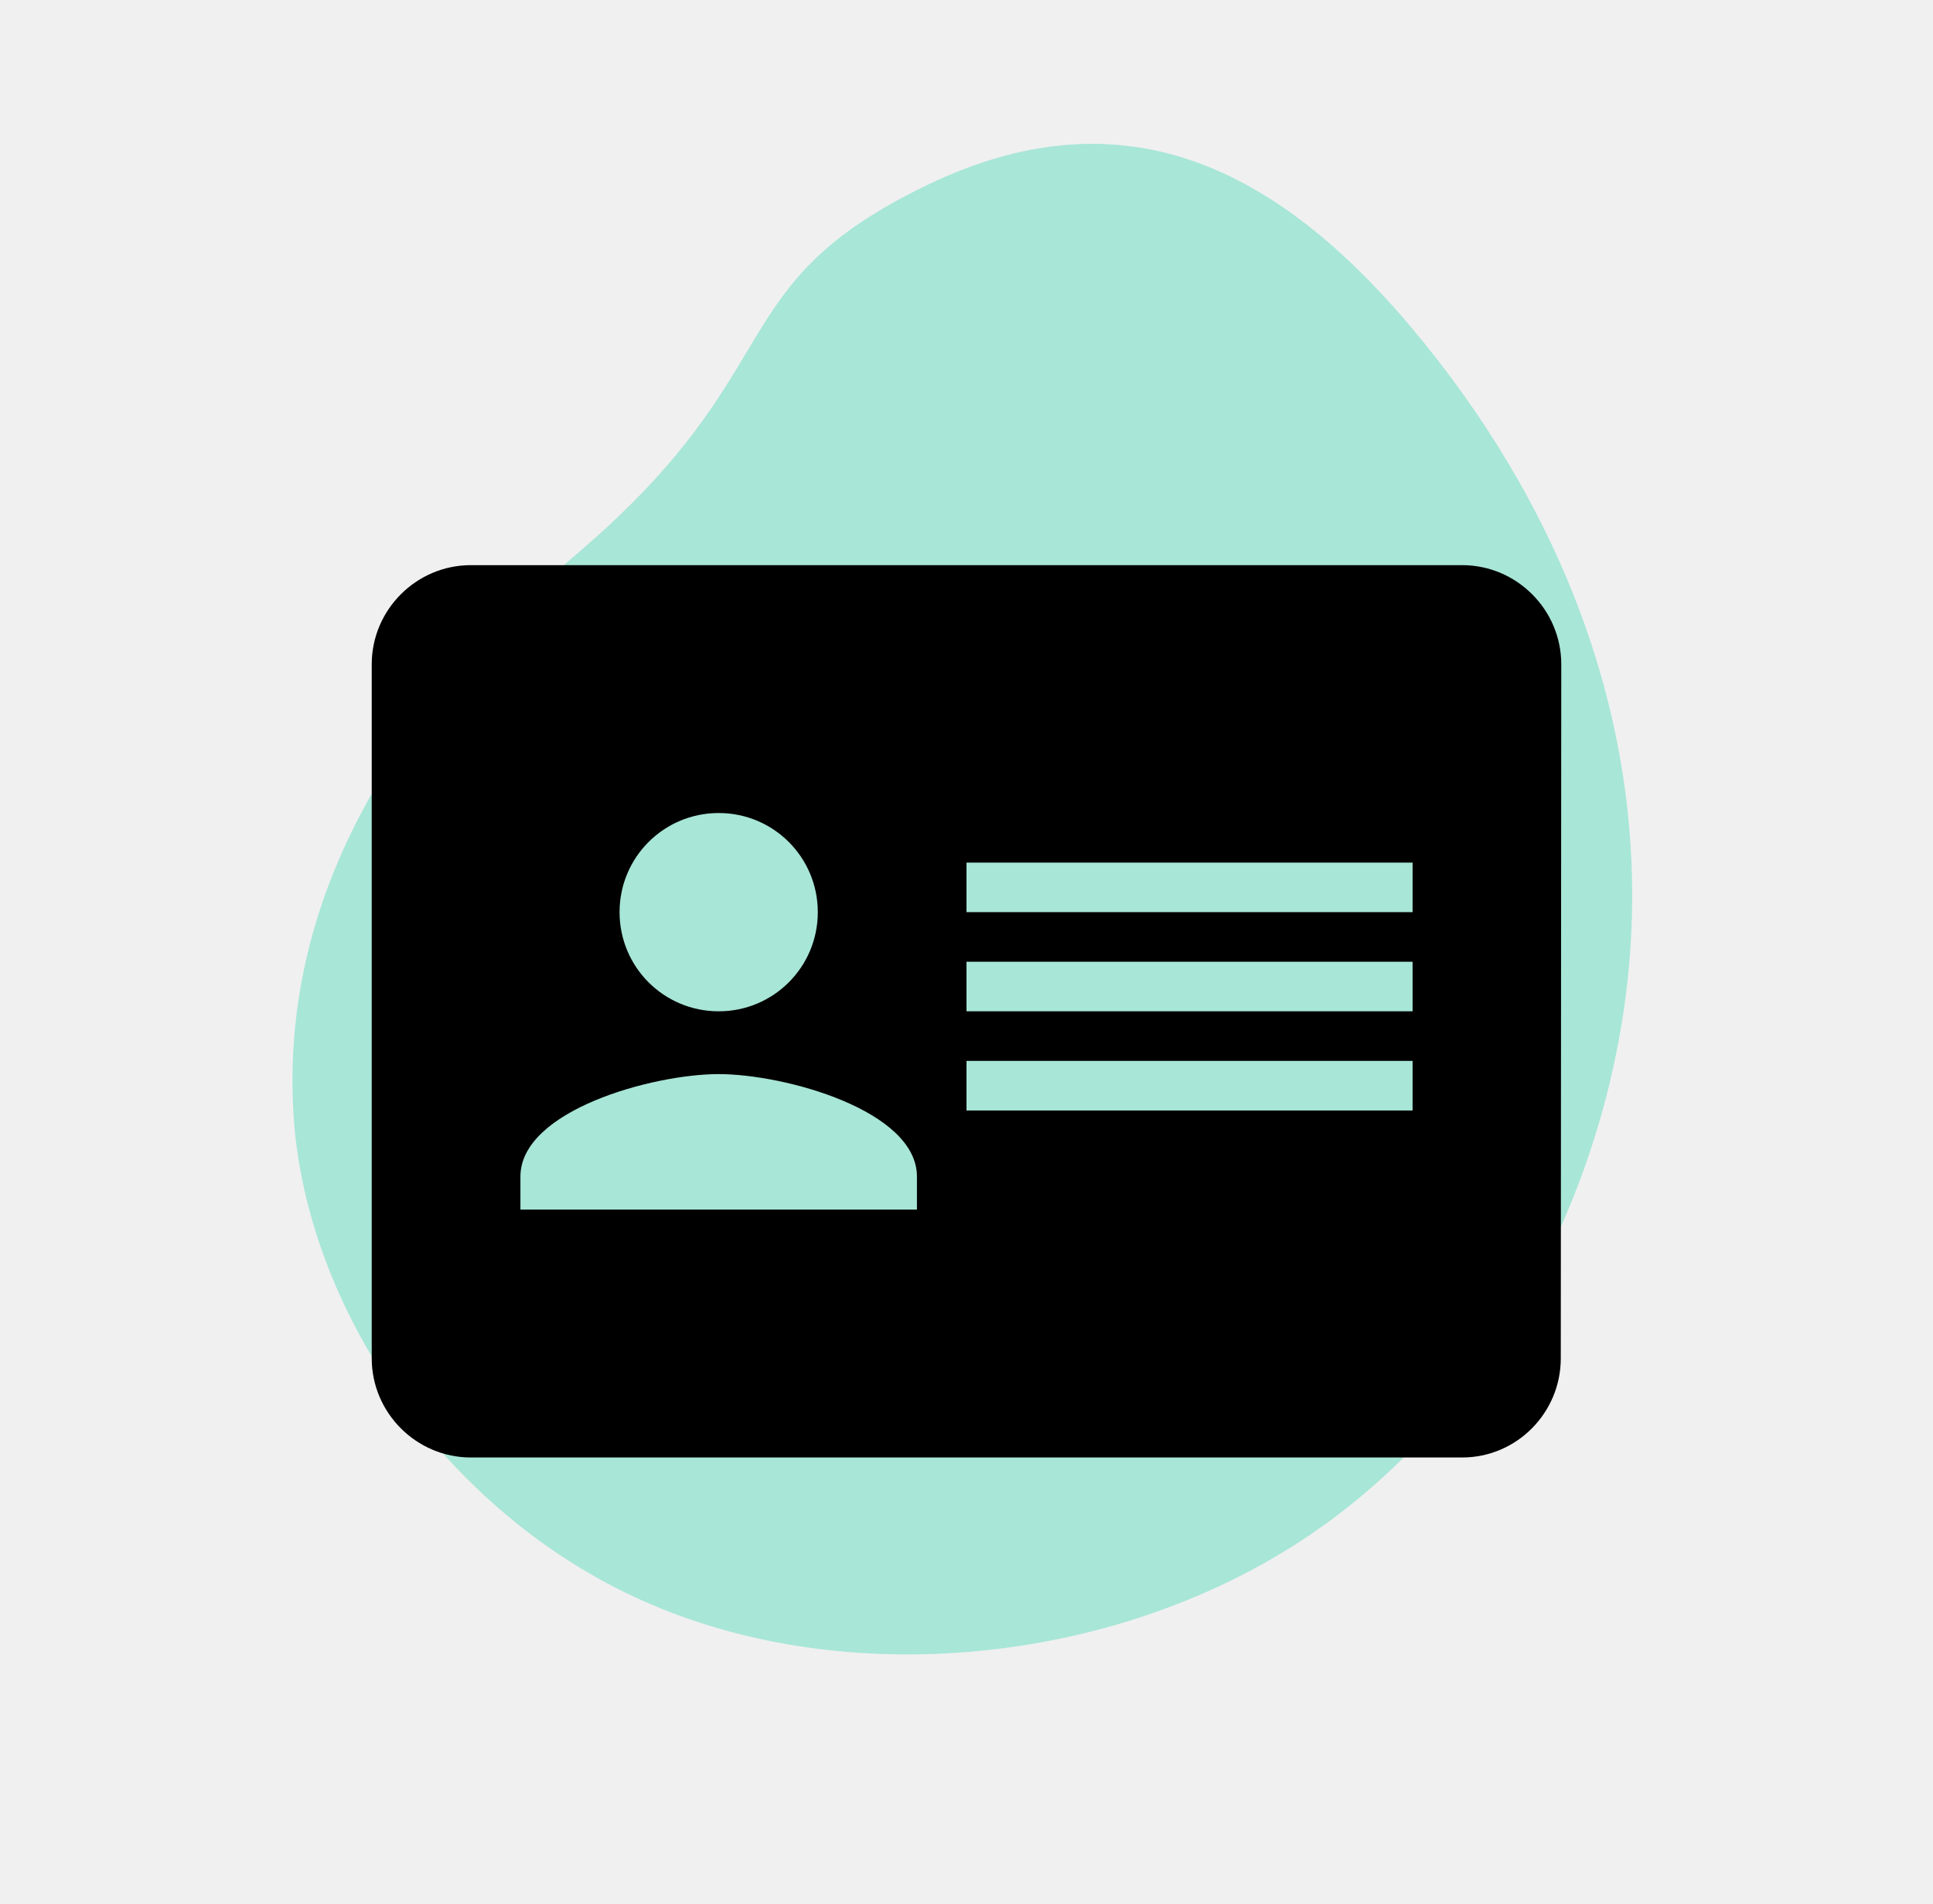
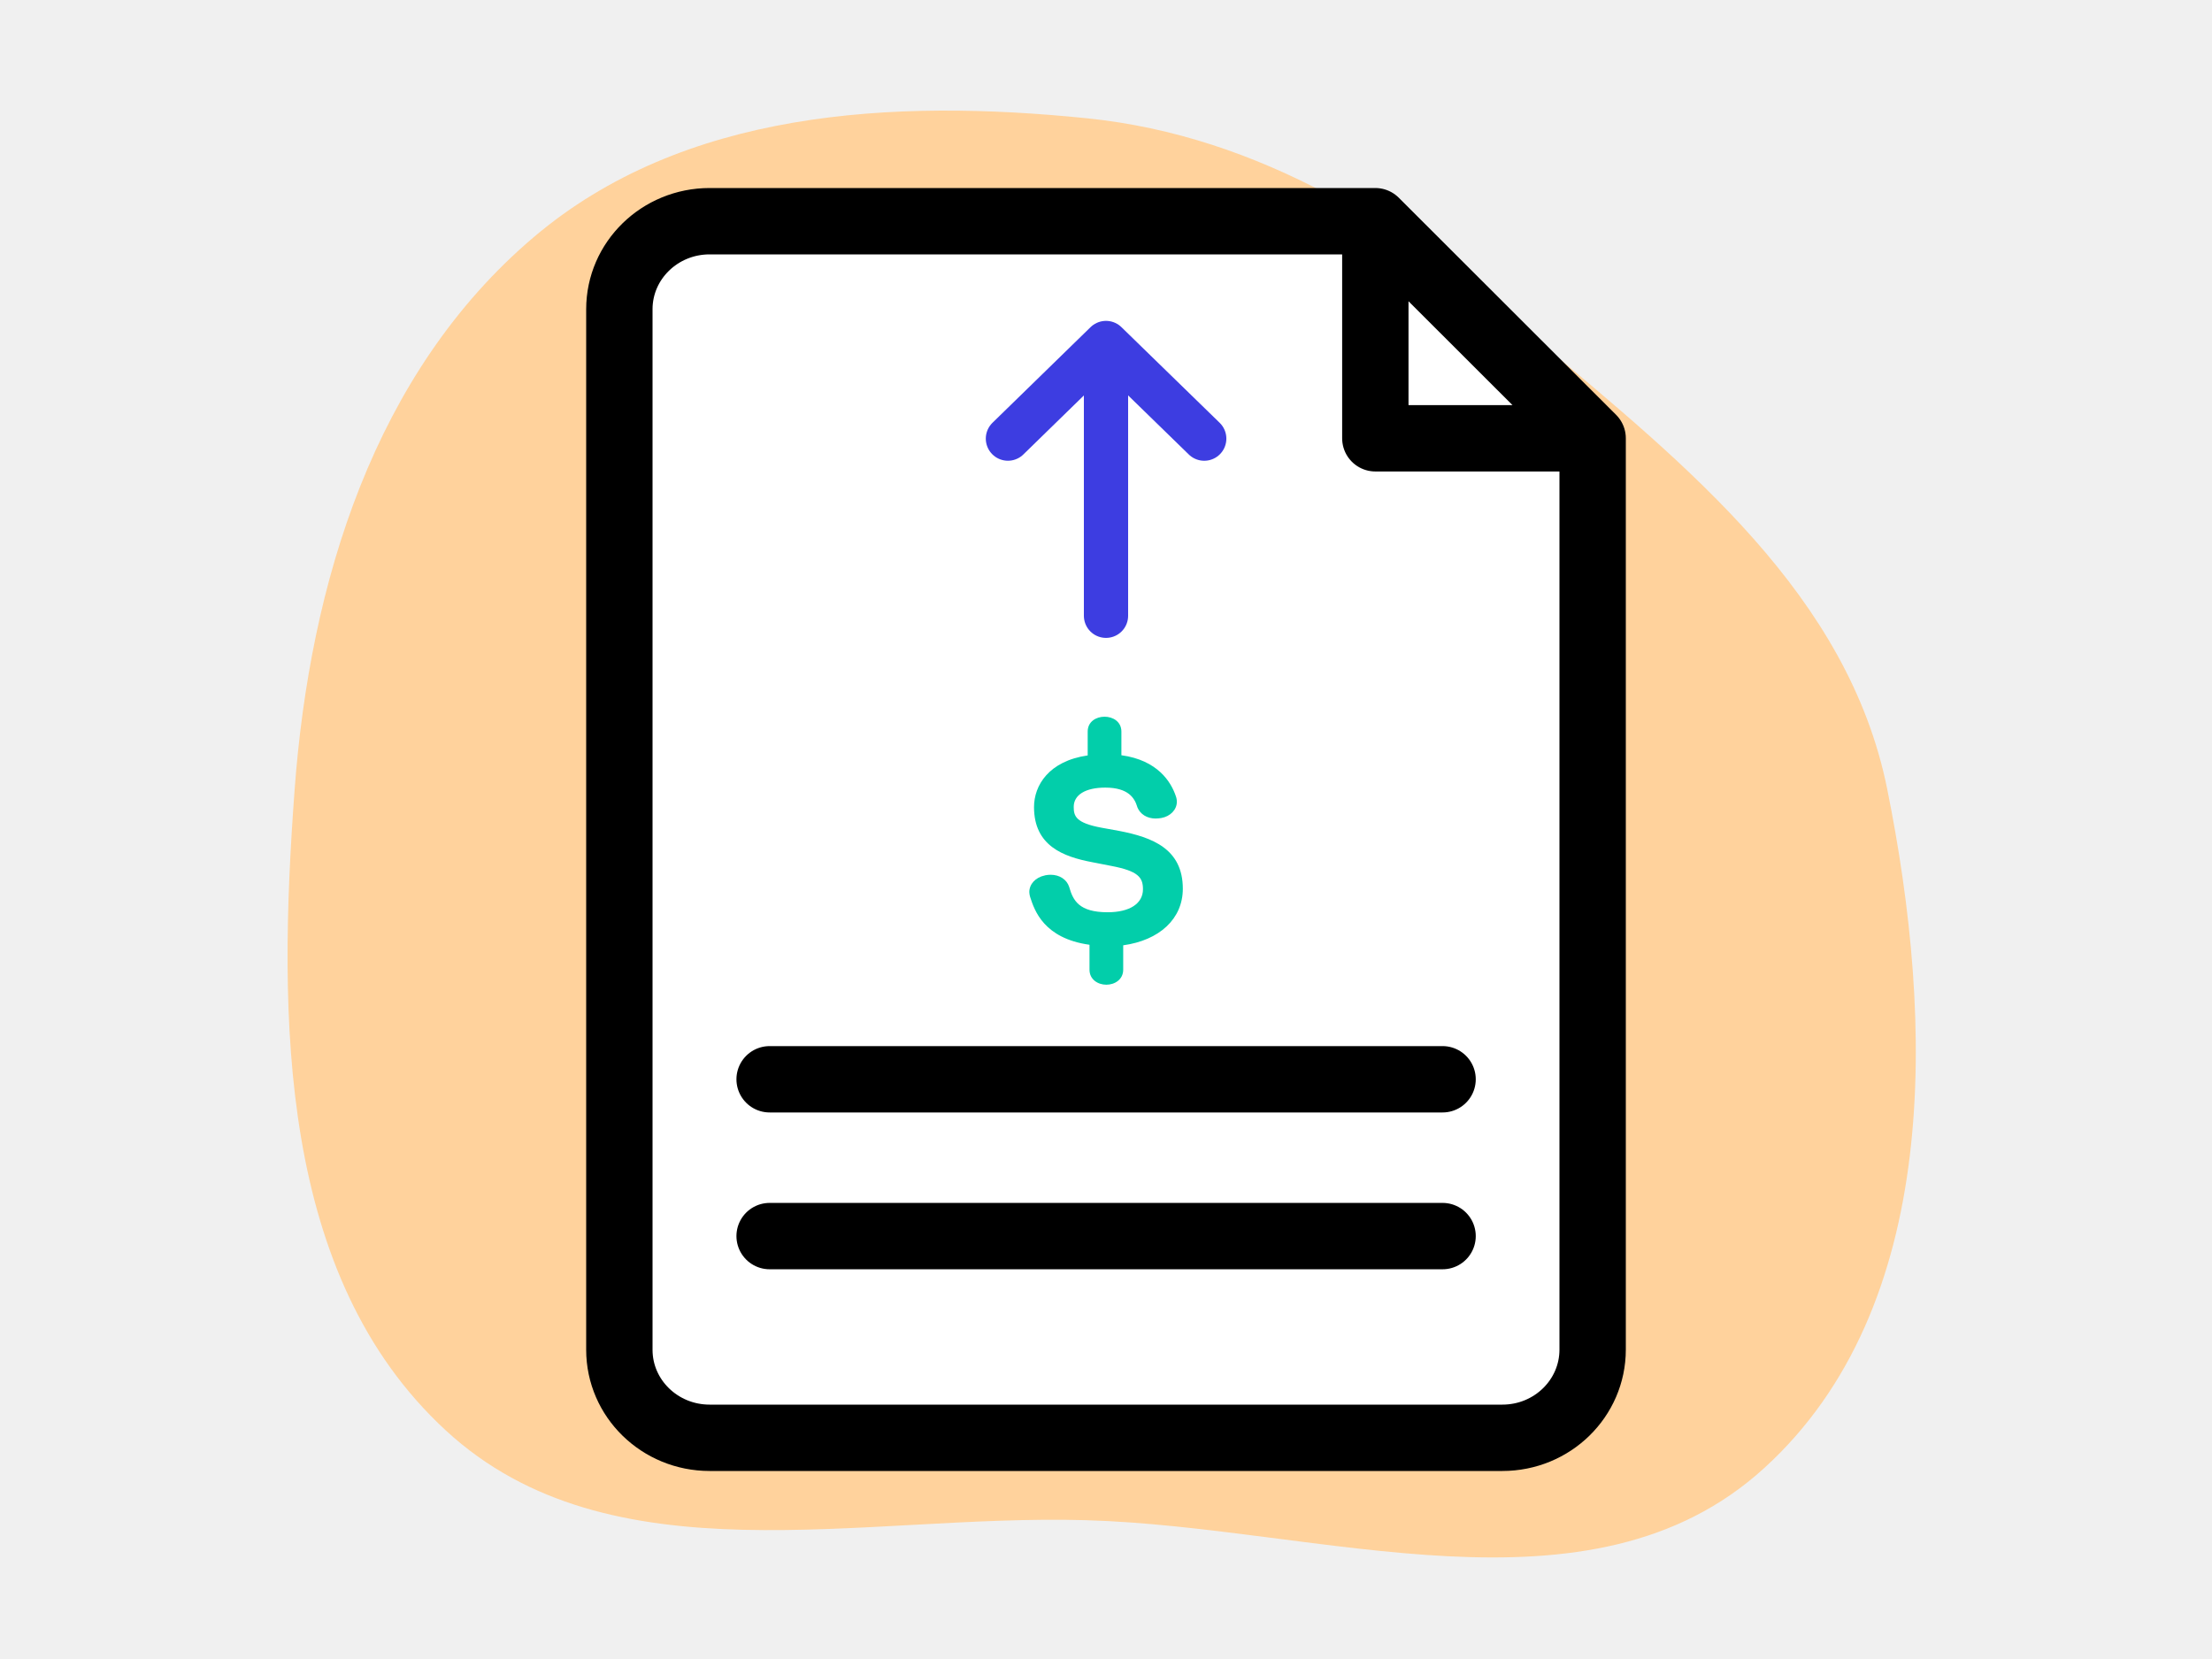
- <svg xmlns="http://www.w3.org/2000/svg" width="130" height="128" viewBox="0 0 130 128" fill="none">
-   <path d="M43.278 107.656C29.772 101.654 20.647 87.921 19.756 75.201C18.886 62.47 24.501 49.464 38.949 37.108C53.397 24.751 48.349 19.19 62.36 12.439C76.37 5.689 87.159 11.921 96.732 24.264C106.306 36.606 111.002 50.956 109.489 65.629C107.976 80.303 100.253 95.3 87.457 103.631C74.641 111.974 56.796 113.679 43.278 107.656Z" fill="#02CE9D" fill-opacity="0.3" />
-   <path fill-rule="evenodd" clip-rule="evenodd" d="M31.667 38H98.334C102 38 105 41 105 44.667L104.967 91.333C104.967 95 102 98 98.334 98H31.667C28 98 25 95 25 91.333V44.667C25 41 28 38 31.667 38ZM55 61.333C55 57.644 52.023 54.667 48.334 54.667C44.645 54.667 41.667 57.644 41.667 61.333C41.667 65.022 44.645 68 48.334 68C52.023 68 55 65.022 55 61.333ZM61.667 81.333V79.111C61.667 74.667 52.778 72.222 48.334 72.222C43.889 72.222 35 74.667 35 79.111V81.333H61.667ZM95 74.667H65V71.333H95V74.667ZM95 68H65V64.667H95V68ZM65 61.333V58H95V61.333H65Z" fill="black" />
+ <svg xmlns="http://www.w3.org/2000/svg" width="100" height="75" fill="none">
+   <path fill-rule="evenodd" clip-rule="evenodd" d="M69.47 15.355c6.842 5.736 14.08 11.558 15.847 20.316 2.136 10.586 2.438 23.404-5.554 30.692-7.888 7.194-20.03 2.664-30.689 2.361-10.117-.287-21.485 2.8-28.918-4.055-7.566-6.975-7.597-18.64-6.841-28.915.693-9.416 3.603-18.915 10.81-25.03C30.89 4.982 40.33 4.448 49.146 5.348c7.815.798 14.31 4.965 20.323 10.007z" fill="#FFD29C" />
+   <path d="M67.92 65H32.08C29.828 65 28 63.218 28 61.02V13.98c0-2.198 1.827-3.98 4.08-3.98h30.096L72 19.814v41.198C72 63.218 70.173 65 67.92 65z" fill="#fff" />
+   <path d="M62.176 19.814V10L72 19.814h-9.824z" fill="#fff" />
+   <path d="M62.176 10H32.08C29.828 10 28 11.782 28 13.98v47.04c0 2.198 1.827 3.98 4.08 3.98h35.84c2.253 0 4.08-1.782 4.08-3.988V19.814M62.176 10L72 19.814M62.176 10v9.814H72M34.793 55.881h30.423m-30.423-7.089h30.423" stroke="#000" stroke-width="3" stroke-miterlimit="10" stroke-linecap="round" stroke-linejoin="round" />
+   <path d="M53.473 40.177c0-1.806-1.384-2.325-2.876-2.613l-.794-.144c-1.172-.216-1.262-.527-1.262-.943 0-.543.532-.871 1.425-.871 1.057 0 1.328.487 1.442.855l.009.032c.13.32.442.511.827.511.099 0 .189-.015.254-.023.41-.072.705-.376.705-.736a.75.75 0 00-.05-.264c-.212-.623-.81-1.614-2.457-1.838v-1.07c0-.896-1.524-.896-1.524 0v1.078c-1.77.256-2.426 1.367-2.426 2.334 0 1.758 1.328 2.246 2.63 2.493l.86.168c1.222.232 1.435.52 1.435 1.055 0 .648-.599 1.04-1.598 1.04-1.295 0-1.565-.536-1.737-1.144-.107-.335-.434-.551-.836-.551-.09 0-.156.008-.246.024l-.024.008c-.418.088-.697.391-.697.751 0 .072.017.128.025.176l.016.056c.189.583.607 1.862 2.68 2.15v1.127c0 .447.385.679.762.679.376 0 .762-.232.762-.68v-1.102c1.63-.224 2.695-1.191 2.695-2.558z" fill="#02CEAA" />
+   <path d="M50 27.838V16.56m-4.434 3.269L50 15.506l4.441 4.324" stroke="#3D3DE1" stroke-width="2" stroke-miterlimit="10" stroke-linecap="round" stroke-linejoin="round" />
</svg>
